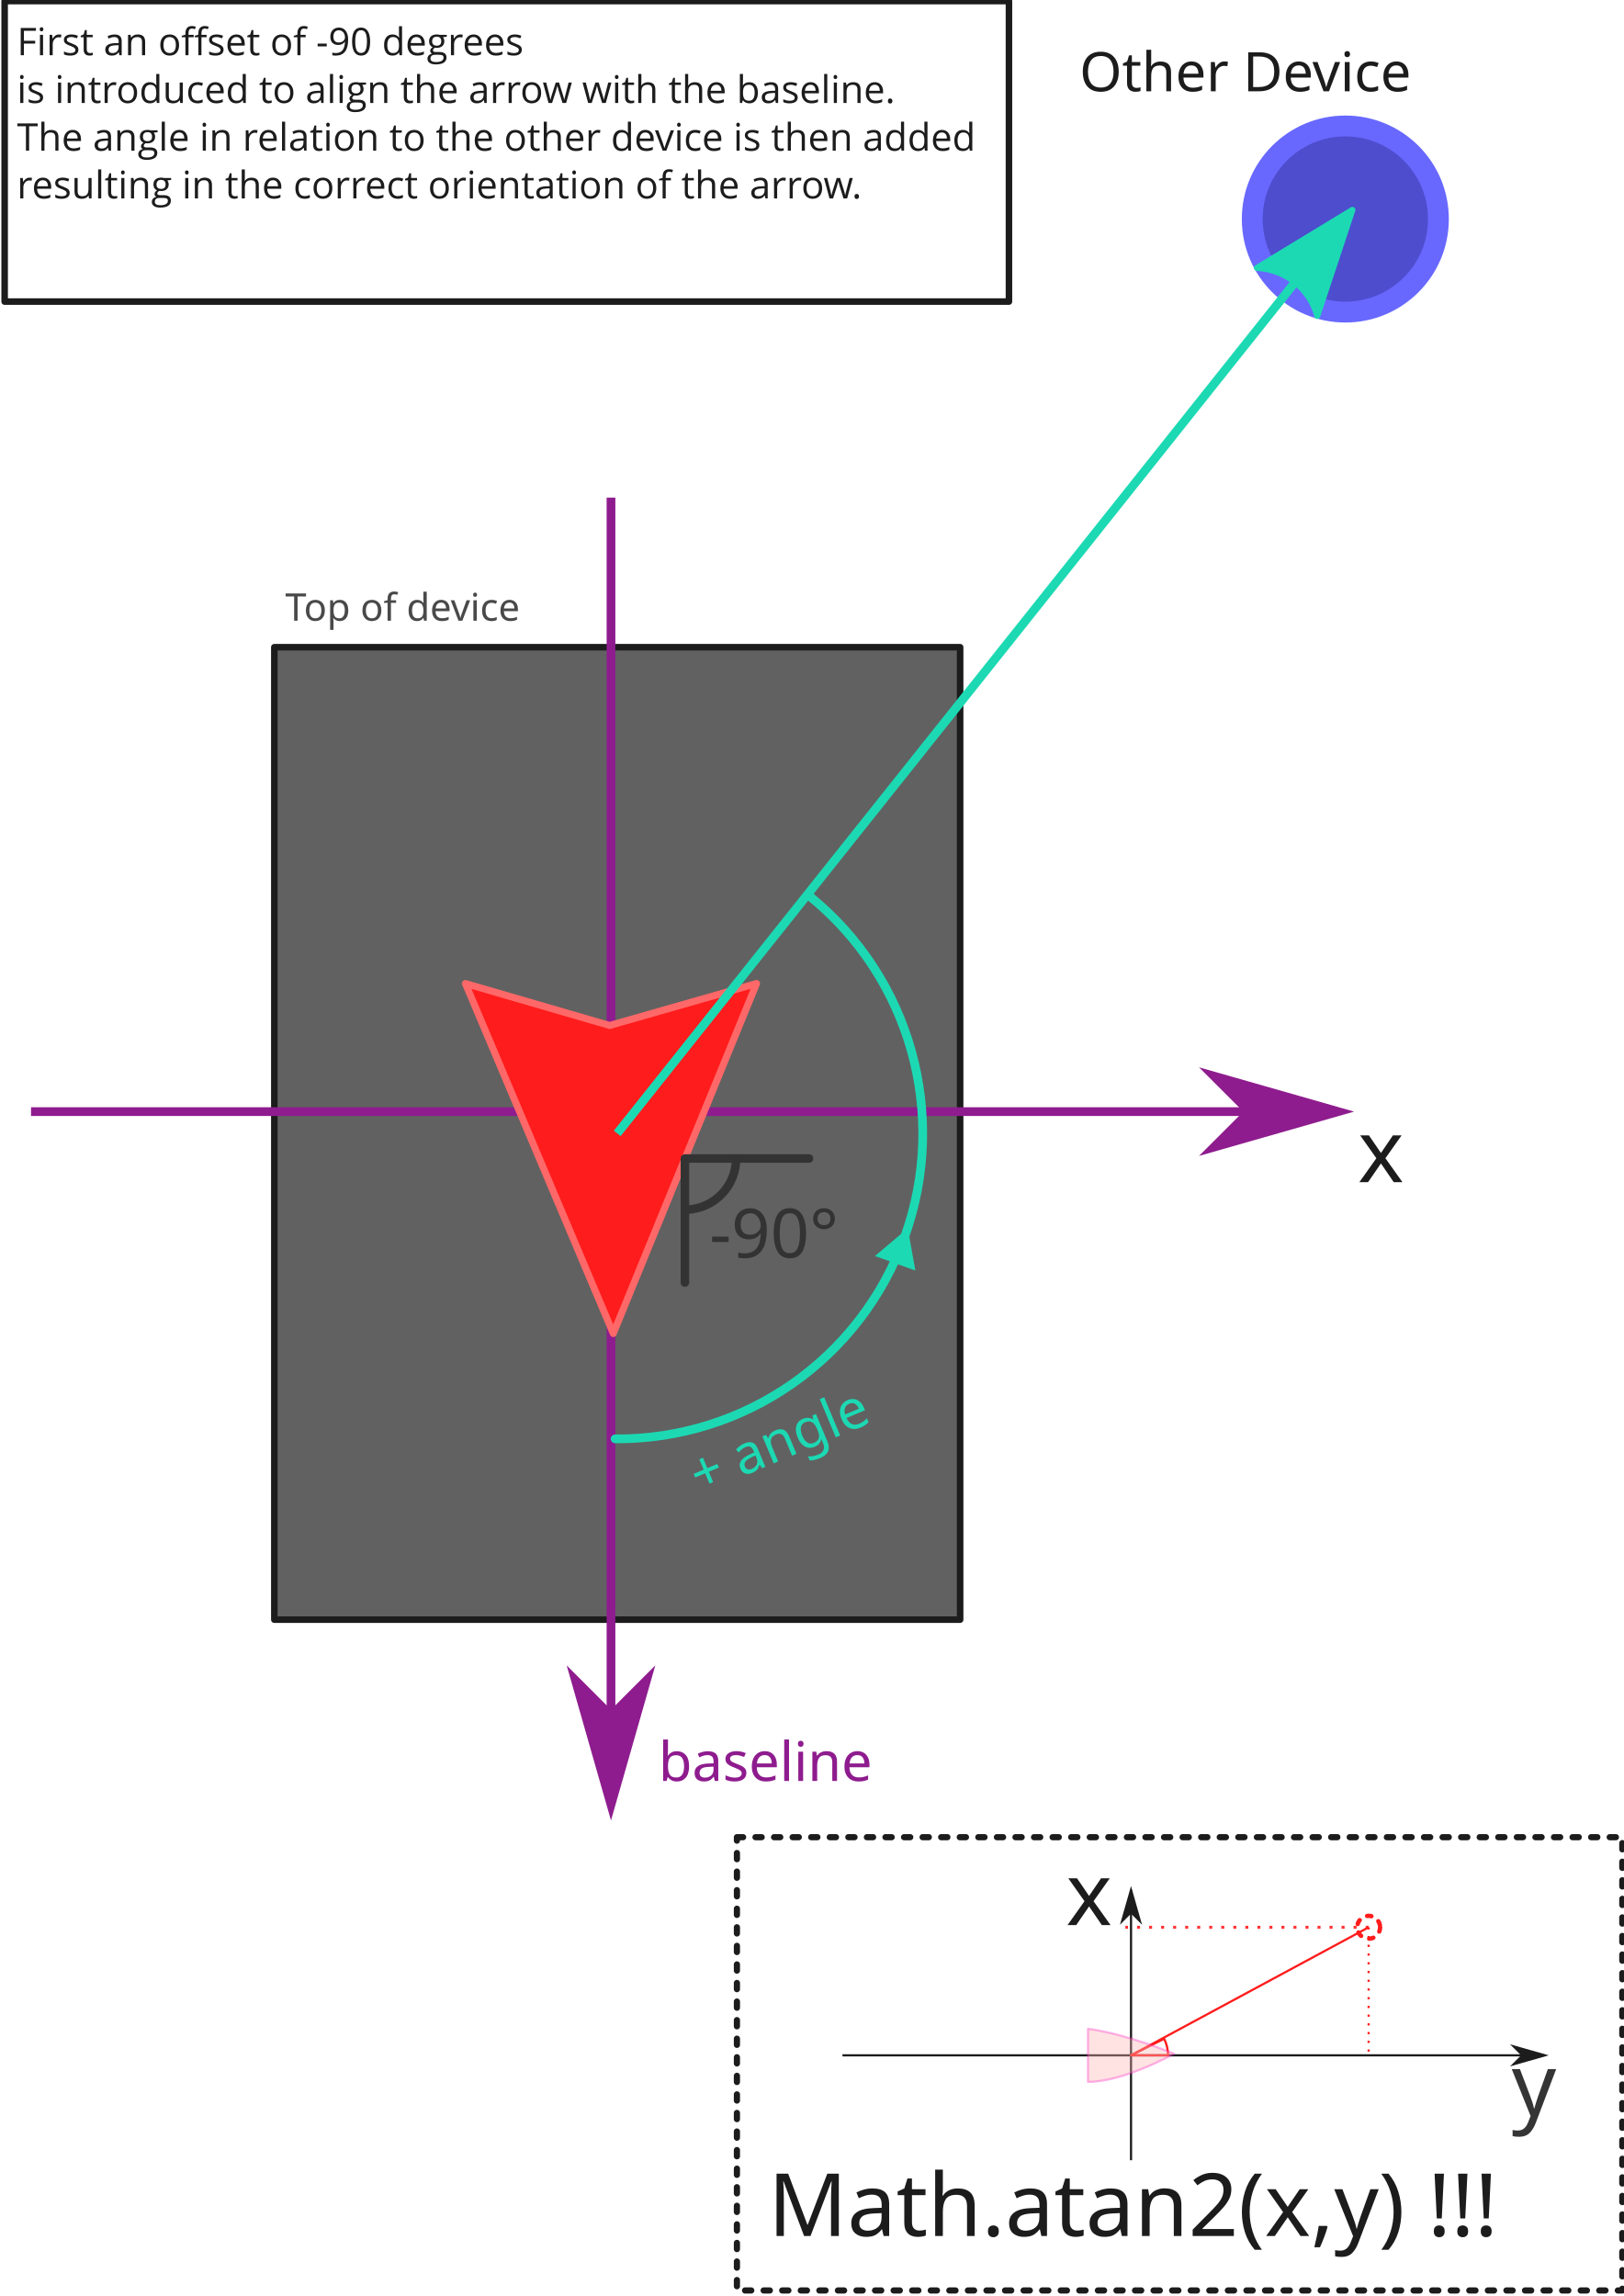
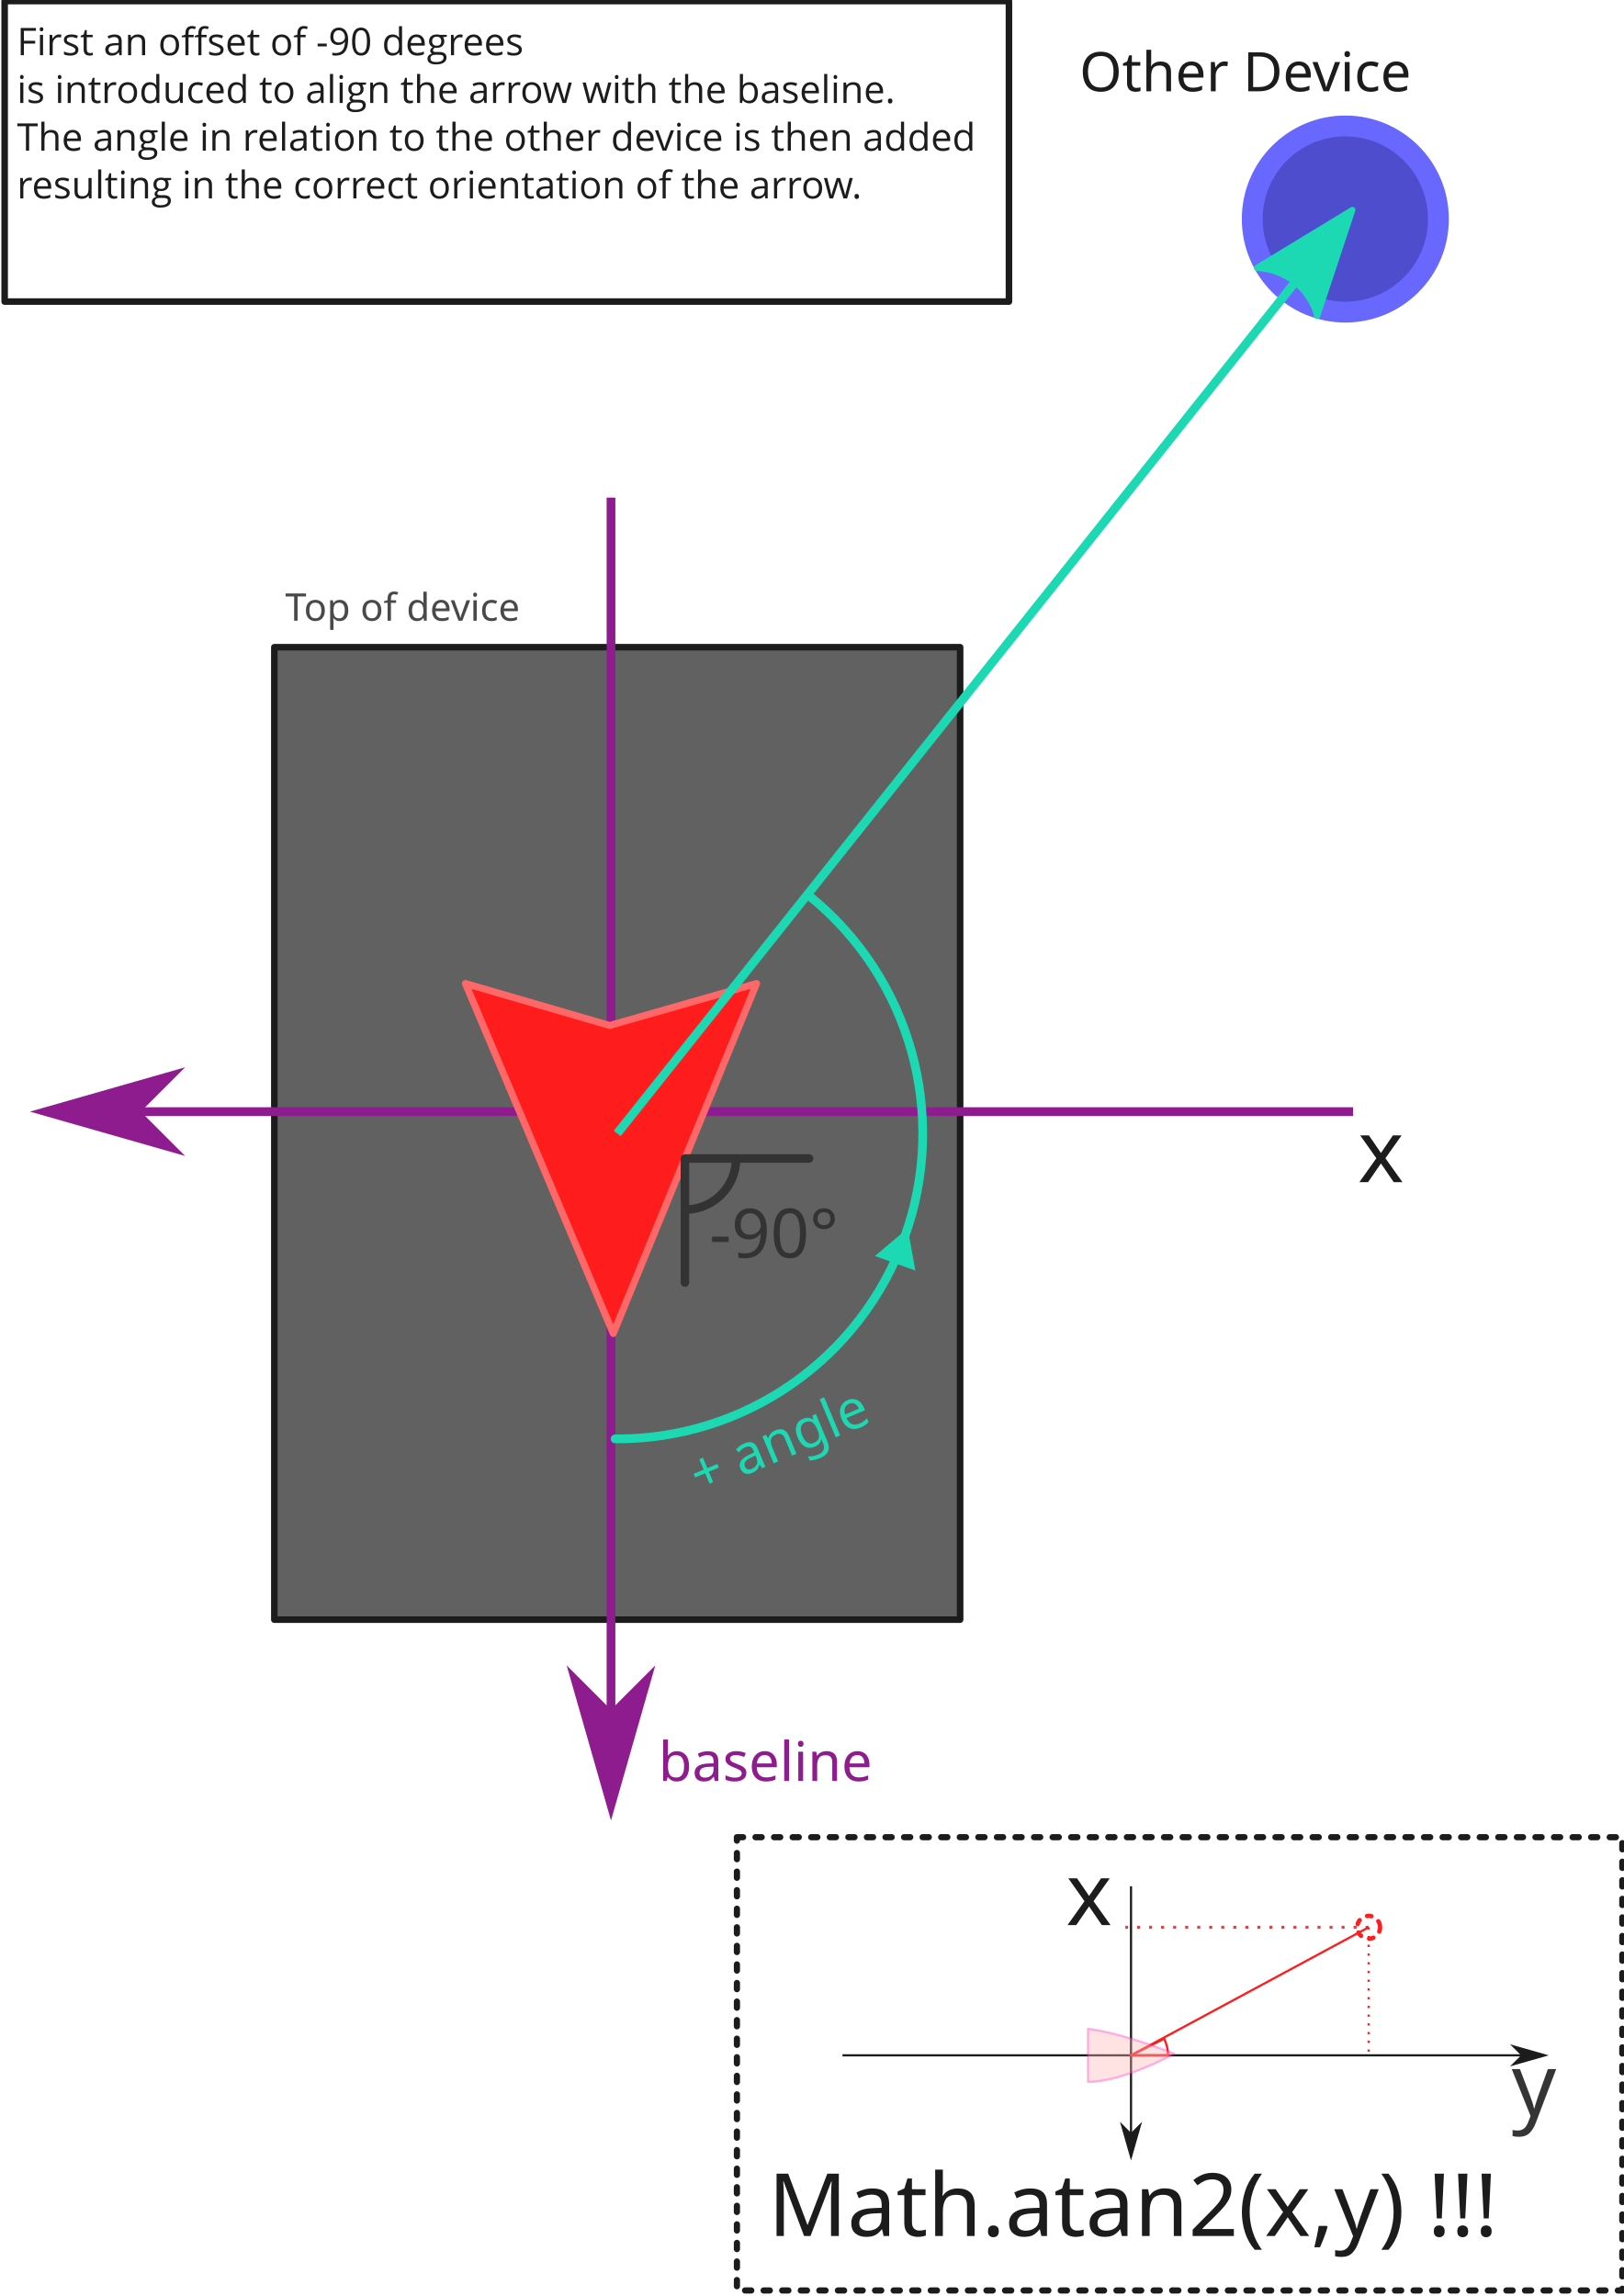
<svg xmlns="http://www.w3.org/2000/svg" width="210mm" height="297mm" viewBox="0 0 744.094 1052.362" id="svg2" version="1.1">
  <defs id="defs4">
    <marker style="overflow:visible;" id="marker4711" refX="0.0" refY="0.0" orient="auto">
      <path transform="scale(0.8) rotate(180) translate(12.5,0)" style="fill-rule:evenodd;stroke:#000000;stroke-width:1pt;stroke-opacity:1;fill:#000000;fill-opacity:1" d="M 0.0,0.0 L 5.0,-5.0 L -12.5,0.0 L 5.0,5.0 L 0.0,0.0 z " id="path4713" />
    </marker>
    <marker orient="auto" refY="0.0" refX="0.0" id="marker4574" style="overflow:visible;">
      <path id="path4321" d="M 0.0,0.0 L 5.0,-5.0 L -12.5,0.0 L 5.0,5.0 L 0.0,0.0 z " style="fill-rule:evenodd;stroke:#000000;stroke-width:1pt;stroke-opacity:1;fill:#000000;fill-opacity:1" transform="scale(0.8) rotate(180) translate(12.5,0)" />
    </marker>
    <marker orient="auto" refY="0.0" refX="0.0" id="EmptyTriangleInM" style="overflow:visible">
      <path id="path4298" d="M 5.77,0.0 L -2.88,5.0 L -2.88,-5.0 L 5.77,0.0 z " style="fill-rule:evenodd;fill:#00d4aa;stroke:#00d4aa;stroke-width:1pt;stroke-opacity:1;fill-opacity:1" transform="scale(-0.4) translate(-4.5,0)" />
    </marker>
    <marker orient="auto" refY="0.0" refX="0.0" id="CurveIn" style="overflow:visible">
      <path id="path4328" d="M 4.625,-5.046 C 1.865,-5.046 -0.375,-2.806 -0.375,-0.046 C -0.375,2.714 1.865,4.954 4.625,4.954" style="fill-rule:evenodd;stroke:#00d4aa;stroke-width:1pt;fill:none;stroke-opacity:1" transform="scale(0.6)" />
    </marker>
    <marker orient="auto" refY="0.0" refX="0.0" id="marker6033" style="overflow:visible">
      <path id="path6035" d="M 0.0,0.0 L 5.0,-5.0 L -12.5,0.0 L 5.0,5.0 L 0.0,0.0 z " style="fill-rule:evenodd;stroke:#00d4aa;stroke-width:1pt;stroke-opacity:1;fill:#00d4aa;fill-opacity:1" transform="scale(0.4) translate(10,0)" />
    </marker>
    <marker orient="auto" refY="0.0" refX="0.0" id="Tail" style="overflow:visible">
      <g id="g4180" transform="scale(-1.2)" style="stroke:#00d4aa;stroke-opacity:1;fill:#00d4aa;fill-opacity:1">
        <path id="path4182" d="M -3.805,-3.959 L 0.544,0" style="fill:#00d4aa;fill-rule:evenodd;stroke:#00d4aa;stroke-width:0.8;stroke-linecap:round;stroke-opacity:1;fill-opacity:1" />
        <path id="path4184" d="M -1.287,-3.959 L 3.062,0" style="fill:#00d4aa;fill-rule:evenodd;stroke:#00d4aa;stroke-width:0.8;stroke-linecap:round;stroke-opacity:1;fill-opacity:1" />
        <path id="path4186" d="M 1.305,-3.959 L 5.654,0" style="fill:#00d4aa;fill-rule:evenodd;stroke:#00d4aa;stroke-width:0.8;stroke-linecap:round;stroke-opacity:1;fill-opacity:1" />
        <path id="path4188" d="M -3.805,4.178 L 0.544,0.22" style="fill:#00d4aa;fill-rule:evenodd;stroke:#00d4aa;stroke-width:0.8;stroke-linecap:round;stroke-opacity:1;fill-opacity:1" />
        <path id="path4190" d="M -1.287,4.178 L 3.062,0.22" style="fill:#00d4aa;fill-rule:evenodd;stroke:#00d4aa;stroke-width:0.8;stroke-linecap:round;stroke-opacity:1;fill-opacity:1" />
        <path id="path4192" d="M 1.305,4.178 L 5.654,0.22" style="fill:#00d4aa;fill-rule:evenodd;stroke:#00d4aa;stroke-width:0.8;stroke-linecap:round;stroke-opacity:1;fill-opacity:1" />
      </g>
    </marker>
    <marker orient="auto" refY="0.0" refX="0.0" id="TriangleInL" style="overflow:visible">
      <path id="path4277" d="M 5.77,0.0 L -2.88,5.0 L -2.88,-5.0 L 5.77,0.0 z " style="fill-rule:evenodd;stroke:#00d4aa;stroke-width:1pt;stroke-opacity:1;fill:#00d4aa;fill-opacity:1" transform="scale(-0.8)" />
    </marker>
    <marker orient="auto" refY="0.0" refX="0.0" id="marker5731" style="overflow:visible;">
      <path id="path5733" style="fill-rule:evenodd;stroke-width:0.625;stroke-linejoin:round;stroke:#00d4aa;stroke-opacity:1;fill:#00d4aa;fill-opacity:1" d="M 8.719,4.034 L -2.207,0.016 L 8.719,-4.002 C 6.973,-1.63 6.983,1.616 8.719,4.034 z " transform="scale(0.6) rotate(180) translate(0,0)" />
    </marker>
    <marker orient="auto" refY="0.0" refX="0.0" id="Arrow1Mstart" style="overflow:visible">
      <path id="path4150" d="M 0.0,0.0 L 5.0,-5.0 L -12.5,0.0 L 5.0,5.0 L 0.0,0.0 z " style="fill-rule:evenodd;stroke:#00d4aa;stroke-width:1pt;stroke-opacity:1;fill:#00d4aa;fill-opacity:1" transform="scale(0.4) translate(10,0)" />
    </marker>
    <marker orient="auto" refY="0.0" refX="0.0" id="Arrow2Mend" style="overflow:visible;">
      <path id="path4171" style="fill-rule:evenodd;stroke-width:0.625;stroke-linejoin:round;stroke:#00d4aa;stroke-opacity:1;fill:#00d4aa;fill-opacity:1" d="M 8.719,4.034 L -2.207,0.016 L 8.719,-4.002 C 6.973,-1.63 6.983,1.616 8.719,4.034 z " transform="scale(0.6) rotate(180) translate(0,0)" />
    </marker>
    <marker orient="auto" refY="0.0" refX="0.0" id="Arrow1Mend" style="overflow:visible;">
      <path id="path4153" d="M 0.0,0.0 L 5.0,-5.0 L -12.5,0.0 L 5.0,5.0 L 0.0,0.0 z " style="fill-rule:evenodd;stroke:#00d4aa;stroke-width:1pt;stroke-opacity:1;fill:#00d4aa;fill-opacity:1" transform="scale(0.4) rotate(180) translate(10,0)" />
    </marker>
    <marker orient="auto" refY="0.0" refX="0.0" id="Arrow1Lstart" style="overflow:visible">
      <path id="path4144" d="M 0.0,0.0 L 5.0,-5.0 L -12.5,0.0 L 5.0,5.0 L 0.0,0.0 z " style="fill-rule:evenodd;stroke:#00d4aa;stroke-width:1pt;stroke-opacity:1;fill:#00d4aa;fill-opacity:1" transform="scale(0.8) translate(12.5,0)" />
    </marker>
    <marker orient="auto" refY="0.0" refX="0.0" id="marker5449" style="overflow:visible;">
      <path id="path5451" d="M 0.0,0.0 L 5.0,-5.0 L -12.5,0.0 L 5.0,5.0 L 0.0,0.0 z " style="fill-rule:evenodd;stroke:#00d4aa;stroke-width:1pt;stroke-opacity:1;fill:#00d4aa;fill-opacity:1" transform="scale(0.8) rotate(180) translate(12.5,0)" />
    </marker>
    <marker orient="auto" refY="0.0" refX="0.0" id="Arrow2Lend" style="overflow:visible;">
      <path id="path4165" style="fill-rule:evenodd;stroke-width:0.625;stroke-linejoin:round;stroke:#00d4aa;stroke-opacity:1;fill:#00d4aa;fill-opacity:1" d="M 8.719,4.034 L -2.207,0.016 L 8.719,-4.002 C 6.973,-1.63 6.983,1.616 8.719,4.034 z " transform="scale(1.1) rotate(180) translate(1,0)" />
    </marker>
    <marker orient="auto" refY="0.0" refX="0.0" id="marker5252" style="overflow:visible;">
      <path id="path5254" d="M 0.0,0.0 L 5.0,-5.0 L -12.5,0.0 L 5.0,5.0 L 0.0,0.0 z " style="fill-rule:evenodd;stroke:#008000;stroke-width:1pt;stroke-opacity:1;fill:#008000;fill-opacity:1" transform="scale(0.8) rotate(180) translate(12.5,0)" />
    </marker>
    <marker orient="auto" refY="0.0" refX="0.0" id="Arrow1Lend" style="overflow:visible;">
      <path id="path4147" d="M 0.0,0.0 L 5.0,-5.0 L -12.5,0.0 L 5.0,5.0 L 0.0,0.0 z " style="fill-rule:evenodd;stroke:#800080;stroke-width:1pt;stroke-opacity:1;fill:#800080;fill-opacity:1" transform="scale(0.8) rotate(180) translate(12.5,0)" />
    </marker>
    <marker orient="auto" refY="0" refX="0" id="Arrow1Lend-7" style="overflow:visible">
      <path id="path4147-4" d="M 0,0 5,-5 -12.5,0 5,5 0,0 Z" style="fill:#800080;fill-opacity:1;fill-rule:evenodd;stroke:#800080;stroke-width:1pt;stroke-opacity:1" transform="matrix(-0.8,0,0,-0.8,-10,0)" />
    </marker>
  </defs>
  <g id="layer1" style="opacity:0.89">
    <rect style="opacity:1;fill:#4d4d4d;fill-opacity:1;fill-rule:nonzero;stroke:#000000;stroke-width:3;stroke-linecap:round;stroke-linejoin:round;stroke-miterlimit:4;stroke-dasharray:none;stroke-dashoffset:0;stroke-opacity:1" id="rect4136" width="314.286" height="445.714" x="125.714" y="296.648" />
    <path style="fill:#800080;fill-rule:evenodd;stroke:#800080;stroke-width:4;stroke-linecap:butt;stroke-linejoin:miter;stroke-opacity:1;stroke-miterlimit:4;stroke-dasharray:none;marker-end:url(#Arrow1Lend)" d="m 280,228.076 0,598.571" id="path4138" />
-     <path style="fill:#800080;fill-rule:evenodd;stroke:#800080;stroke-width:4;stroke-linecap:butt;stroke-linejoin:miter;stroke-miterlimit:4;stroke-dasharray:none;stroke-opacity:1;marker-end:url(#Arrow1Lend-7)" d="m 14.217,509.505 598.571,0" id="path4138-1" />
+     <path style="fill:#800080;fill-rule:evenodd;stroke:#800080;stroke-width:4;stroke-linecap:butt;stroke-linejoin:miter;stroke-miterlimit:4;stroke-dasharray:none;stroke-opacity:1;marker-end:url(#Arrow1Lend-7)" d="m 620.069,509.505 -598.571,0" id="path4138-1" />
    <path style="opacity:1;fill:#ff0000;fill-opacity:1;fill-rule:nonzero;stroke:#ff5555;stroke-width:3.213;stroke-linecap:round;stroke-linejoin:round;stroke-miterlimit:4;stroke-dasharray:none;stroke-dashoffset:0;stroke-opacity:1" d="m 213.293,450.791 66.082,19.232 67.331,-19.232 -65.66,160.423 0,0 z" id="rect5189" />
    <text xml:space="preserve" style="font-style:normal;font-weight:normal;font-size:40px;line-height:125%;font-family:Sans;letter-spacing:0px;word-spacing:0px;fill:#000000;fill-opacity:1;stroke:none;stroke-width:1px;stroke-linecap:butt;stroke-linejoin:miter;stroke-opacity:1" x="301.786" y="816.291" id="text5198">
      <tspan id="tspan5200" x="301.786" y="816.291" style="font-size:25px;fill:#800080">baseline</tspan>
    </text>
    <text xml:space="preserve" style="font-style:normal;font-weight:normal;font-size:40px;line-height:125%;font-family:Sans;letter-spacing:0px;word-spacing:0px;fill:#000000;fill-opacity:1;stroke:none;stroke-width:1px;stroke-linecap:butt;stroke-linejoin:miter;stroke-opacity:1" x="539.925" y="483.623" id="text5198-7">
      <tspan id="tspan5200-6" x="539.925" y="483.623" style="font-size:25px;fill:#800080" />
    </text>
    <text xml:space="preserve" style="font-style:normal;font-weight:normal;font-size:40px;line-height:125%;font-family:Sans;letter-spacing:0px;word-spacing:0px;fill:#000000;fill-opacity:1;stroke:none;stroke-width:1px;stroke-linecap:butt;stroke-linejoin:miter;stroke-opacity:1" x="130.714" y="284.505" id="text5220">
      <tspan id="tspan5222" x="130.714" y="284.505" style="font-size:17.5px;fill:#333333">Top of device</tspan>
    </text>
    <circle style="opacity:1;fill:#3737c8;fill-opacity:1;fill-rule:nonzero;stroke:#5555ff;stroke-width:9.555;stroke-linecap:round;stroke-linejoin:round;stroke-miterlimit:4;stroke-dasharray:none;stroke-dashoffset:0;stroke-opacity:1" id="path5224" cx="616.524" cy="100.394" r="42.657" />
    <g id="g5439" transform="matrix(0.7818446,0,0,0.7818446,64.95777,101.6583)" style="">
      <path id="rect5226" d="m 318.374,621.862 0,-72.72 71.667,0 1.053,0" style="opacity:1;fill:none;fill-opacity:1;fill-rule:nonzero;stroke:#1a1a1a;stroke-width:5;stroke-linecap:round;stroke-linejoin:round;stroke-miterlimit:4;stroke-dasharray:none;stroke-dashoffset:0;stroke-opacity:1" />
      <path d="m 348.374,549.142 a 30,30 0 0 1 -28.89,29.979" id="path5244" style="opacity:1;fill:none;fill-opacity:1;fill-rule:nonzero;stroke:#1a1a1a;stroke-width:5;stroke-linecap:round;stroke-linejoin:round;stroke-miterlimit:4;stroke-dasharray:none;stroke-dashoffset:0;stroke-opacity:1" />
      <text id="text5246" y="607.239" x="332.694" style="font-style:normal;font-weight:normal;font-size:40px;line-height:125%;font-family:Sans;letter-spacing:0px;word-spacing:0px;fill:#000000;fill-opacity:1;stroke:none;stroke-width:1px;stroke-linecap:butt;stroke-linejoin:miter;stroke-opacity:1" xml:space="preserve">
        <tspan style="fill:#1a1a1a" y="607.239" x="332.694" id="tspan5248">-90°</tspan>
      </text>
    </g>
    <path style="fill:#00d4aa;fill-rule:evenodd;stroke:#00d4aa;stroke-width:4;stroke-linecap:butt;stroke-linejoin:miter;stroke-opacity:1;stroke-miterlimit:4;stroke-dasharray:none;marker-end:url(#Arrow2Lend)" d="M 282.857,519.505 616.524,100.394" id="path5250" />
    <text xml:space="preserve" style="font-style:normal;font-weight:normal;font-size:40px;line-height:125%;font-family:Sans;letter-spacing:0px;word-spacing:0px;fill:#000000;fill-opacity:1;stroke:none;stroke-width:1px;stroke-linecap:butt;stroke-linejoin:miter;stroke-opacity:1" x="494.681" y="41.827" id="text5414">
      <tspan id="tspan5416" x="494.681" y="41.827" style="font-size:25px">Other Device</tspan>
    </text>
    <path style="opacity:1;fill:none;fill-opacity:1;fill-rule:nonzero;stroke:#00d4aa;stroke-width:4;stroke-linecap:round;stroke-linejoin:round;stroke-miterlimit:4;stroke-dasharray:none;stroke-dashoffset:0;stroke-opacity:1;marker-mid:url(#EmptyTriangleInM)" id="path5437" d="M 371.306,410.984 A 140,140 0 0 1 414.588,566.906 140,140 0 0 1 281.882,659.502" />
    <text xml:space="preserve" style="font-style:normal;font-weight:normal;font-size:40px;line-height:125%;font-family:Sans;letter-spacing:0px;word-spacing:0px;fill:#00d4aa;fill-opacity:1;stroke:none;stroke-width:1px;stroke-linecap:butt;stroke-linejoin:miter;stroke-opacity:1" x="31.238" y="755.591" id="text5445" transform="matrix(0.9224971,-0.3860041,0.3860041,0.9224971,0,0)">
      <tspan id="tspan5447" x="31.238" y="755.591" style="font-size:25px">+ angle</tspan>
    </text>
    <text xml:space="preserve" style="font-style:normal;font-weight:normal;font-size:40px;line-height:125%;font-family:Sans;letter-spacing:0px;word-spacing:0px;fill:#000000;fill-opacity:1;stroke:none;stroke-width:1px;stroke-linecap:butt;stroke-linejoin:miter;stroke-opacity:1" x="7.778" y="3.723" id="text4299">
      <tspan id="tspan4301" x="7.778" y="3.723" style="font-size:17.5px" />
      <tspan x="7.778" y="25.324" id="tspan4303" style="font-style:normal;font-variant:normal;font-weight:normal;font-stretch:normal;font-size:17.5px;font-family:'Open Sans';-inkscape-font-specification:'Open Sans'">First an offset of -90 degrees </tspan>
      <tspan x="7.778" y="47.199" style="font-style:normal;font-variant:normal;font-weight:normal;font-stretch:normal;font-size:17.5px;font-family:'Open Sans';-inkscape-font-specification:'Open Sans'" id="tspan4305">is introduced to align the arrow with the baseline. </tspan>
      <tspan x="7.778" y="69.074" style="font-style:normal;font-variant:normal;font-weight:normal;font-stretch:normal;font-size:17.5px;font-family:'Open Sans';-inkscape-font-specification:'Open Sans'" id="tspan4307">The angle in relation to the other device is then added </tspan>
      <tspan x="7.778" y="90.949" style="font-style:normal;font-variant:normal;font-weight:normal;font-stretch:normal;font-size:17.5px;font-family:'Open Sans';-inkscape-font-specification:'Open Sans'" id="tspan4309">resulting in the correct orientation of the arrow.</tspan>
    </text>
    <rect style="opacity:1;fill:none;fill-opacity:1;fill-rule:nonzero;stroke:#000000;stroke-width:3;stroke-linecap:round;stroke-linejoin:round;stroke-miterlimit:4;stroke-dasharray:none;stroke-dashoffset:0;stroke-opacity:1" id="rect4311" width="460.243" height="137.743" x="2.129" y="0.491" />
    <text xml:space="preserve" style="font-style:normal;font-weight:normal;font-size:40px;line-height:125%;font-family:Sans;letter-spacing:0px;word-spacing:0px;fill:#000000;fill-opacity:1;stroke:none;stroke-width:1px;stroke-linecap:butt;stroke-linejoin:miter;stroke-opacity:1" x="622.254" y="541.831" id="text4306">
      <tspan id="tspan4308" x="622.254" y="541.831">x</tspan>
    </text>
    <rect style="opacity:1;fill:none;fill-opacity:1;fill-rule:nonzero;stroke:#000000;stroke-width:2.837;stroke-linecap:round;stroke-linejoin:round;stroke-miterlimit:4;stroke-dasharray:2.837, 5.673;stroke-dashoffset:0;stroke-opacity:1" id="rect4310" width="405.75" height="207.76" x="337.708" y="842.063" />
    <path style="fill:none;fill-rule:evenodd;stroke:#000000;stroke-width:1px;stroke-linecap:butt;stroke-linejoin:miter;stroke-opacity:1;marker-end:url(#marker4574)" d="m 386.08,942.054 321.734,0" id="path4312" />
-     <path style="fill:none;fill-rule:evenodd;stroke:#000000;stroke-width:1px;stroke-linecap:butt;stroke-linejoin:miter;stroke-opacity:1;marker-end:url(#marker4711)" d="m 518.309,990.137 0,-123.744" id="path4703" />
+     <path style="fill:none;fill-rule:evenodd;stroke:#000000;stroke-width:1px;stroke-linecap:butt;stroke-linejoin:miter;stroke-opacity:1;marker-end:url(#marker4711)" d="m 518.309,864.573 0,123.744" id="path4703" />
    <path style="fill:none;fill-rule:evenodd;stroke:#ff0000;stroke-width:1px;stroke-linecap:butt;stroke-linejoin:miter;stroke-opacity:1" d="M 627.204,883.364 518.309,942.054" id="path4847" />
    <text xml:space="preserve" style="font-style:normal;font-weight:normal;font-size:40px;line-height:125%;font-family:Sans;letter-spacing:0px;word-spacing:0px;fill:#000000;fill-opacity:1;stroke:none;stroke-width:1px;stroke-linecap:butt;stroke-linejoin:miter;stroke-opacity:1" x="488.5" y="882.362" id="text4849">
      <tspan id="tspan4851" x="488.5" y="882.362">x</tspan>
    </text>
    <text xml:space="preserve" style="font-style:normal;font-weight:normal;font-size:40px;line-height:125%;font-family:Sans;letter-spacing:0px;word-spacing:0px;opacity:0.89;fill:#000000;fill-opacity:1;stroke:none;stroke-width:1px;stroke-linecap:butt;stroke-linejoin:miter;stroke-opacity:1" x="692.742" y="969.8" id="text4849-0">
      <tspan id="tspan4851-1" x="692.742" y="969.8">y</tspan>
    </text>
    <text xml:space="preserve" style="font-style:normal;font-weight:normal;font-size:40px;line-height:125%;font-family:Sans;letter-spacing:0px;word-spacing:0px;fill:#000000;fill-opacity:1;stroke:none;stroke-width:1px;stroke-linecap:butt;stroke-linejoin:miter;stroke-opacity:1" x="352" y="1024.862" id="text4871">
      <tspan id="tspan4873" x="352" y="1024.862">Math.atan2(x,y) !!!</tspan>
    </text>
    <circle style="opacity:1;fill:none;fill-opacity:1;fill-rule:nonzero;stroke:#ff0000;stroke-width:2;stroke-linecap:round;stroke-linejoin:round;stroke-miterlimit:4;stroke-dasharray:2, 4;stroke-dashoffset:0;stroke-opacity:1" id="path4878" cx="627.204" cy="883.364" r="5.25" />
    <path style="fill:#ff0000;fill-rule:evenodd;stroke:#ff0000;stroke-width:1;stroke-linecap:butt;stroke-linejoin:miter;stroke-opacity:1;stroke-miterlimit:4;stroke-dasharray:1,3;stroke-dashoffset:0" d="m 627.204,883.364 0,58.69" id="path4880" />
    <path style="opacity:0.89;fill:#ff0000;fill-rule:evenodd;stroke:#ff0000;stroke-width:1.378;stroke-linecap:butt;stroke-linejoin:miter;stroke-miterlimit:4;stroke-dasharray:1.378, 4.135;stroke-dashoffset:0;stroke-opacity:1" d="m 627.204,883.364 -111.502,0" id="path4880-1" />
    <path style="opacity:1;fill:none;fill-opacity:1;fill-rule:nonzero;stroke:#ff0000;stroke-width:1;stroke-linecap:round;stroke-linejoin:round;stroke-miterlimit:4;stroke-dasharray:none;stroke-dashoffset:0;stroke-opacity:1" id="path4897" d="m 533.488,934.464 a 16.971,16.971 0 0 1 1.792,7.586 l -16.971,0.004 z" />
    <path style="opacity:1;fill:#ffaaaa;fill-opacity:0.378;fill-rule:nonzero;stroke:#ff00b6;stroke-width:1;stroke-linecap:round;stroke-linejoin:round;stroke-miterlimit:4;stroke-dasharray:none;stroke-dashoffset:0;stroke-opacity:0.323" d="m 498.583,929.862 c 18.128,2.477 39.452,11.478 39.452,11.478 0,0 -23.033,12.905 -39.452,12.905 z" id="rect4899" />
  </g>
</svg>
